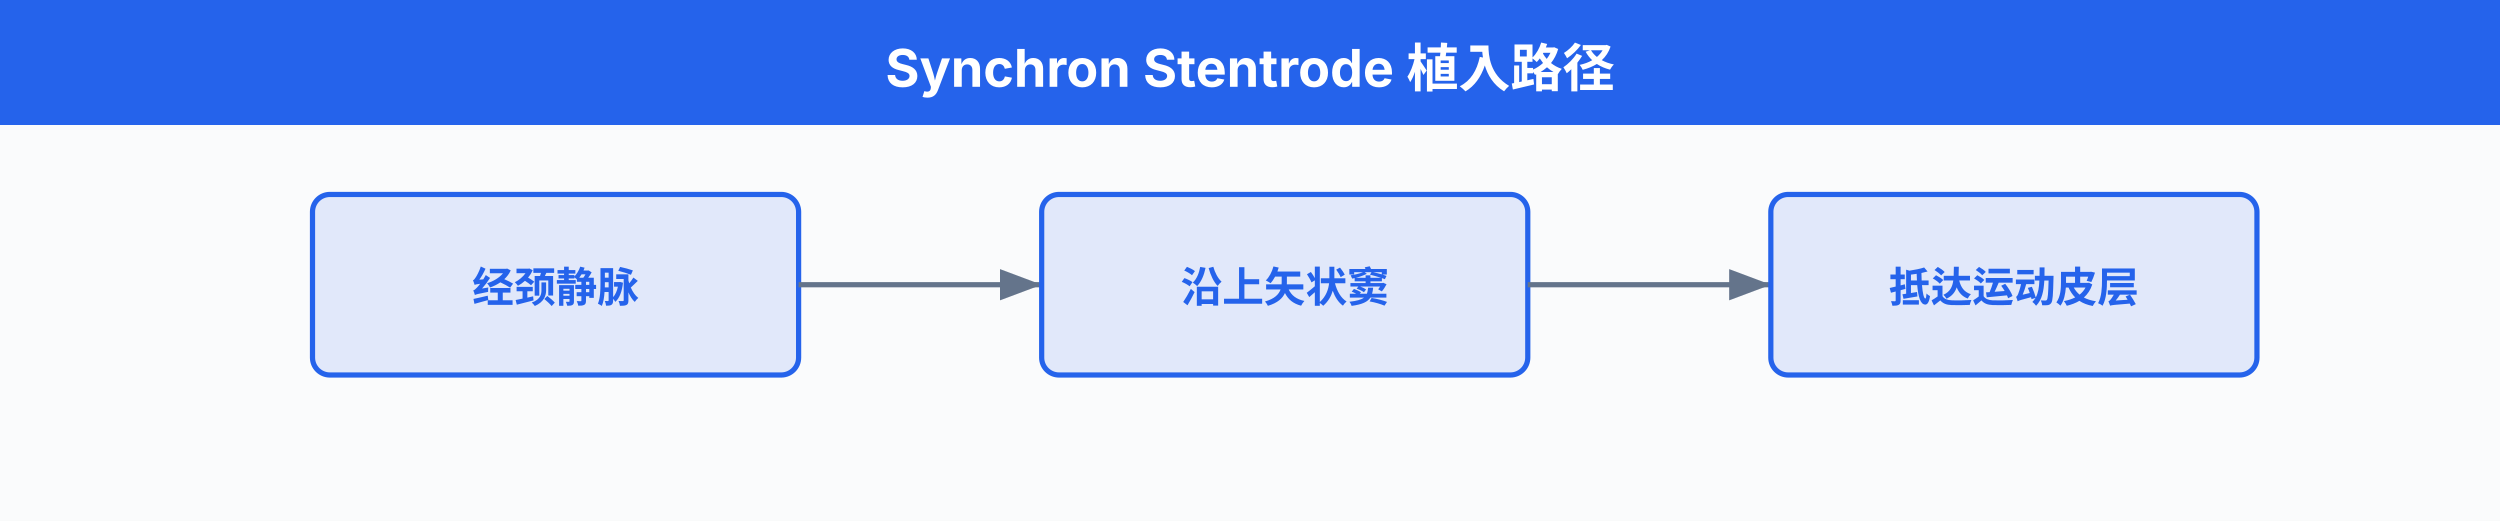
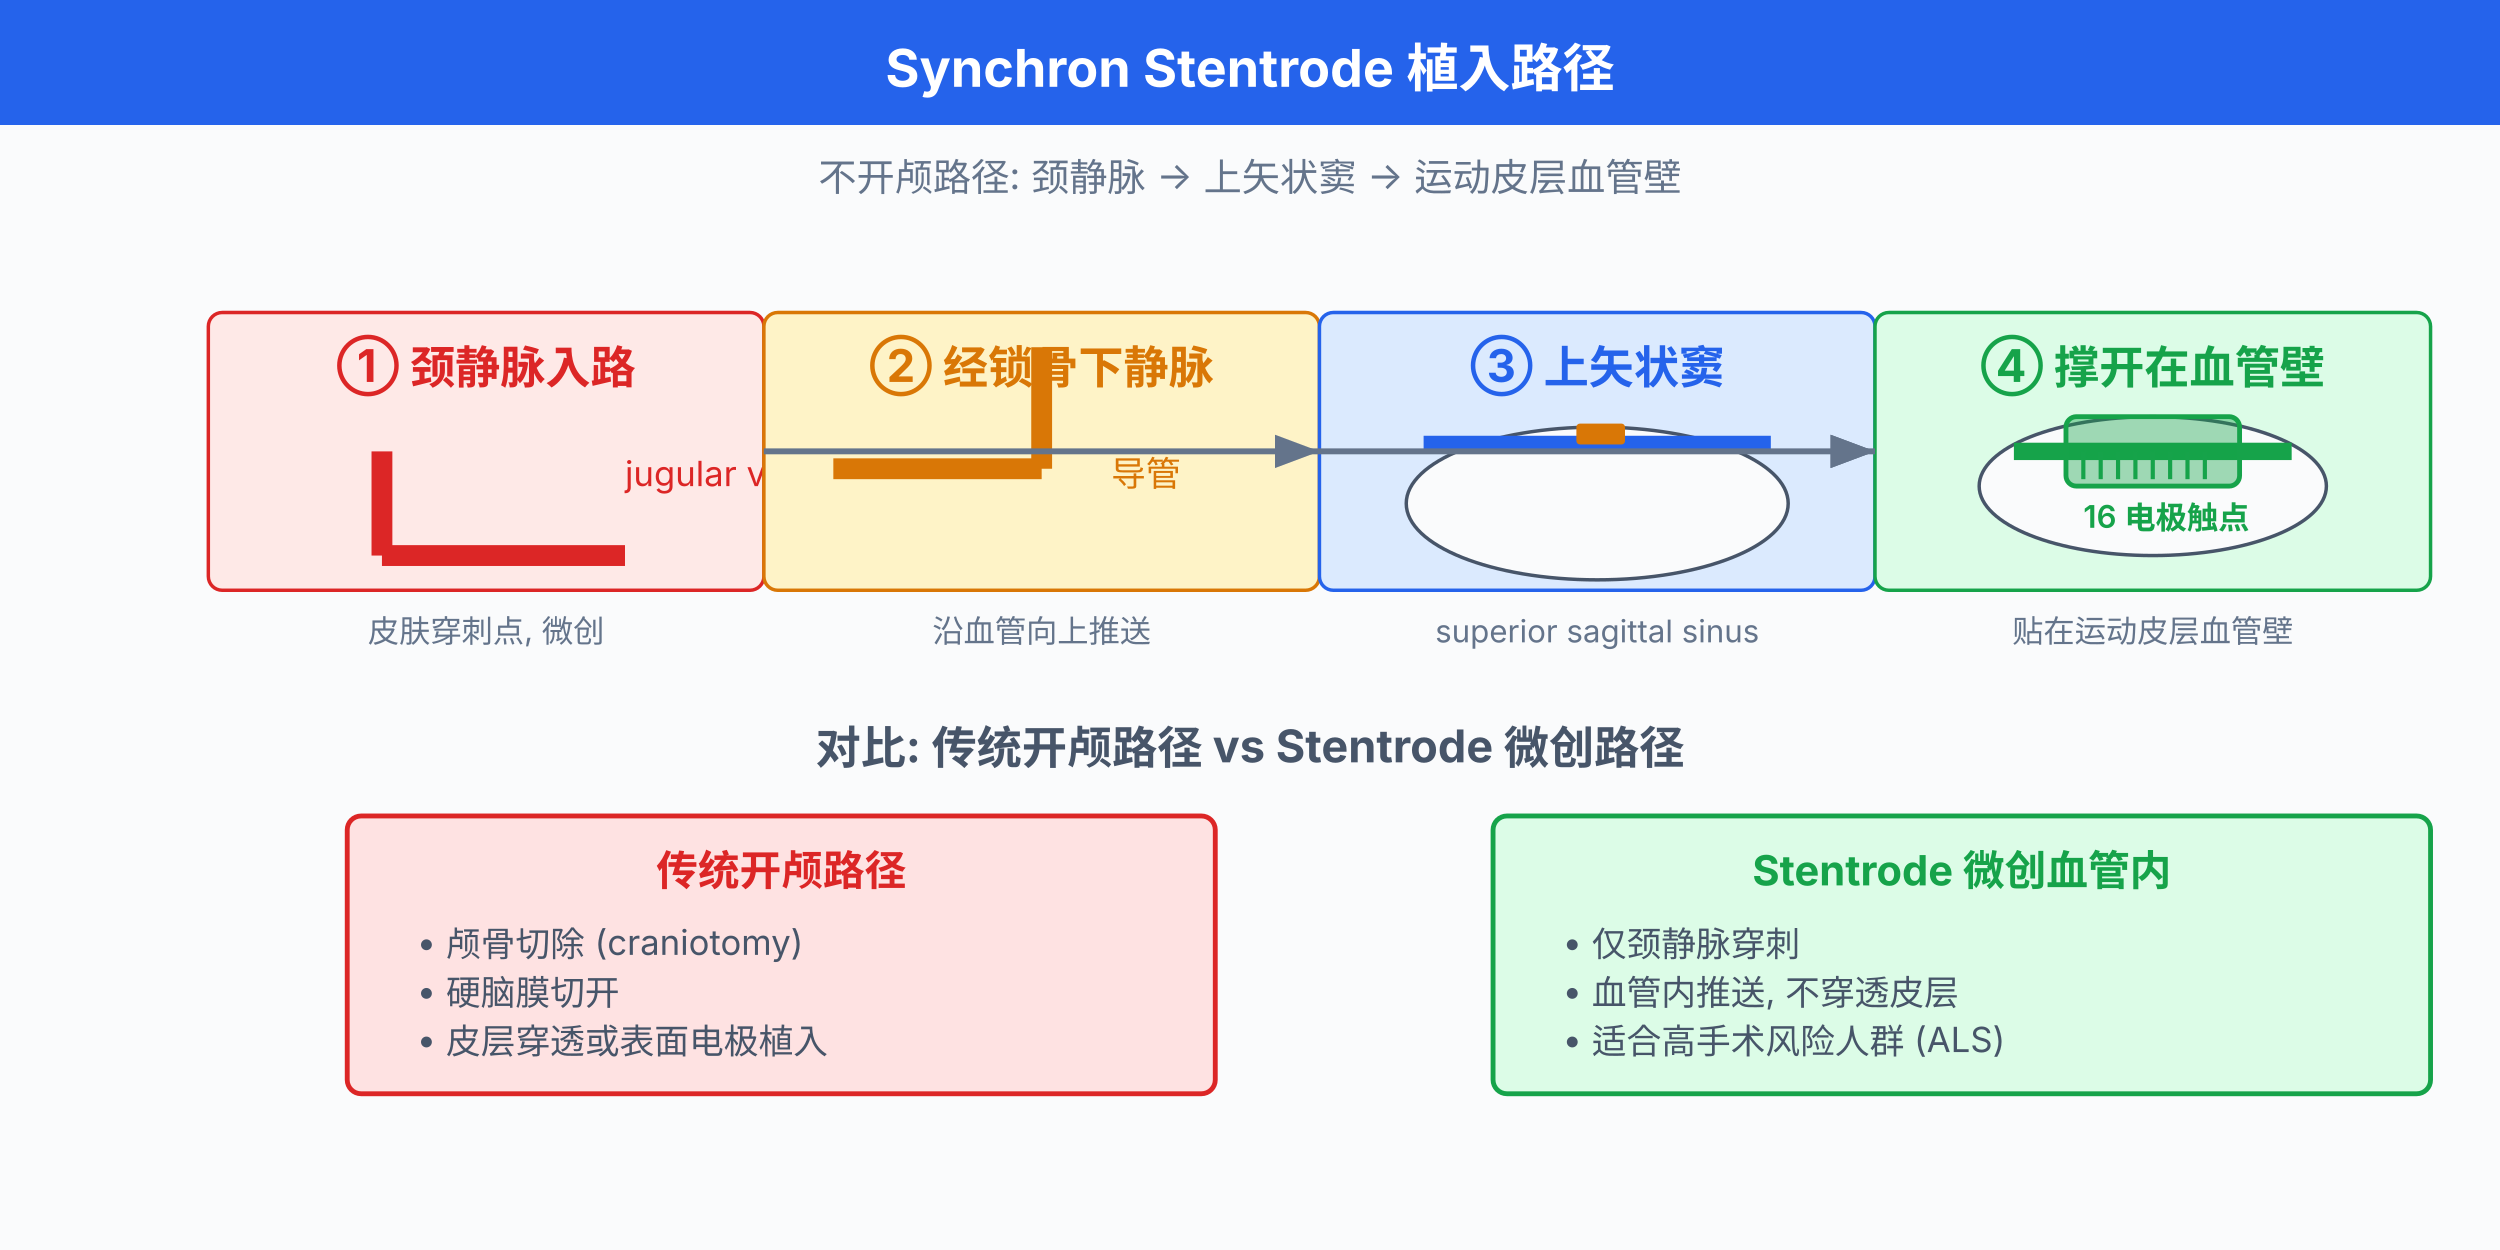
- <svg xmlns="http://www.w3.org/2000/svg" viewBox="0 0 720 150" width="720" height="150" font-family="system-ui, -apple-system, 'PingFang SC', 'Noto Sans SC', sans-serif">
+ <svg xmlns="http://www.w3.org/2000/svg" viewBox="0 0 720 360" width="720" height="360" font-family="system-ui, -apple-system, 'PingFang SC', 'Noto Sans SC', sans-serif">
  <style>
  text { font-family: system-ui, -apple-system, 'PingFang SC', 'Noto Sans SC', sans-serif; }
</style>
-   <rect width="720" height="150" fill="#fafbfc" />
+   <rect width="720" height="360" fill="#fafbfc" />
  <defs>
    <marker id="a-64748b" markerWidth="8" markerHeight="6" refX="8" refY="3" orient="auto">
      <path d="M0,0 L8,3 L0,6 Z" fill="#64748b" />
    </marker>
    <marker id="a-2563eb" markerWidth="8" markerHeight="6" refX="8" refY="3" orient="auto">
      <path d="M0,0 L8,3 L0,6 Z" fill="#2563eb" />
    </marker>
    <marker id="a-16a34a" markerWidth="8" markerHeight="6" refX="8" refY="3" orient="auto">
      <path d="M0,0 L8,3 L0,6 Z" fill="#16a34a" />
    </marker>
    <marker id="a-dc2626" markerWidth="8" markerHeight="6" refX="8" refY="3" orient="auto">
      <path d="M0,0 L8,3 L0,6 Z" fill="#dc2626" />
    </marker>
    <marker id="a-9333ea" markerWidth="8" markerHeight="6" refX="8" refY="3" orient="auto">
      <path d="M0,0 L8,3 L0,6 Z" fill="#9333ea" />
    </marker>
    <marker id="a-d97706" markerWidth="8" markerHeight="6" refX="8" refY="3" orient="auto">
      <path d="M0,0 L8,3 L0,6 Z" fill="#d97706" />
    </marker>
    <marker id="a-0891b2" markerWidth="8" markerHeight="6" refX="8" refY="3" orient="auto">
      <path d="M0,0 L8,3 L0,6 Z" fill="#0891b2" />
    </marker>
    <marker id="a-db2777" markerWidth="8" markerHeight="6" refX="8" refY="3" orient="auto">
      <path d="M0,0 L8,3 L0,6 Z" fill="#db2777" />
    </marker>
+     <marker id="a-dc" markerWidth="10" markerHeight="10" refX="8" refY="3" orient="auto">
+       <path d="M0,0 L8,3 L0,6 Z" fill="#dc2626" />
+     </marker>
  </defs>
-   <rect x="0" y="0" width="720" height="36" fill="#2563eb" rx="0" />
+   <rect x="0" y="0" width="720" height="36" fill="#2563eb" />
  <text x="360" y="25" text-anchor="middle" font-size="15" font-weight="700" fill="white">Synchron Stentrode 植入路径</text>
-   <rect x="90" y="56" width="140" height="52" rx="5" fill="#2563eb" fill-opacity="0.12" stroke="#2563eb" stroke-width="1.5" />
-   <text x="160.0" y="87.0" text-anchor="middle" font-size="12" font-weight="600" fill="#2563eb">经颈静脉</text>
-   <line x1="230" y1="82" x2="300" y2="82" stroke="#64748b" stroke-width="1.5" marker-end="url(#a-64748b)" />
-   <rect x="300" y="56" width="140" height="52" rx="5" fill="#2563eb" fill-opacity="0.12" stroke="#2563eb" stroke-width="1.5" />
-   <text x="370.0" y="87.0" text-anchor="middle" font-size="12" font-weight="600" fill="#2563eb">沿上矢状窦</text>
-   <line x1="440" y1="82" x2="510" y2="82" stroke="#64748b" stroke-width="1.5" marker-end="url(#a-64748b)" />
-   <rect x="510" y="56" width="140" height="52" rx="5" fill="#2563eb" fill-opacity="0.12" stroke="#2563eb" stroke-width="1.5" />
-   <text x="580.0" y="87.0" text-anchor="middle" font-size="12" font-weight="600" fill="#2563eb">抵达运动皮层</text>
+   <text x="360" y="55" text-anchor="middle" font-size="11" fill="#64748b">不开颅路径: 颈静脉 → 上矢状窦 → 运动皮层血管壁</text>
+   <g transform="translate(60,90)">
+     <rect x="0" y="0" width="160" height="80" fill="#fee9e7" stroke="#dc2626" rx="4" />
+     <text x="80" y="20" text-anchor="middle" font-size="13" font-weight="700" fill="#dc2626">① 颈静脉入路</text>
+     <line x1="50" y1="40" x2="50" y2="70" stroke="#dc2626" stroke-width="6" />
+     <line x1="50" y1="70" x2="120" y2="70" stroke="#dc2626" stroke-width="6" />
+     <text x="120" y="50" font-size="10" fill="#dc2626">jugular vein</text>
+     <text x="80" y="95" text-anchor="middle" font-size="9" fill="#64748b">皮肤穿刺点, 微创</text>
+   </g>
+   <g transform="translate(220,90)">
+     <rect x="0" y="0" width="160" height="80" fill="#fef3c7" stroke="#d97706" rx="4" />
+     <text x="80" y="20" text-anchor="middle" font-size="13" font-weight="700" fill="#d97706">② 经锁骨下静脉</text>
+     <line x1="20" y1="45" x2="80" y2="45" stroke="#d97706" stroke-width="6" />
+     <line x1="80" y1="45" x2="80" y2="10" stroke="#d97706" stroke-width="6" />
+     <text x="100" y="50" font-size="10" fill="#d97706">导管</text>
+     <text x="80" y="95" text-anchor="middle" font-size="9" fill="#64748b">沿血管向上推送</text>
+   </g>
+   <g transform="translate(380,90)">
+     <rect x="0" y="0" width="160" height="80" fill="#dbeafe" stroke="#2563eb" rx="4" />
+     <text x="80" y="20" text-anchor="middle" font-size="13" font-weight="700" fill="#2563eb">③ 上矢状窦</text>
+     <ellipse cx="80" cy="55" rx="55" ry="22" fill="#fafbfc" stroke="#475569" />
+     <line x1="30" y1="38" x2="130" y2="38" stroke="#2563eb" stroke-width="5" />
+     <rect x="74" y="32" width="14" height="6" rx="1" fill="#d97706" />
+     <text x="80" y="95" text-anchor="middle" font-size="9" fill="#64748b">superior sagittal sinus</text>
+   </g>
+   <g transform="translate(540,90)">
+     <rect x="0" y="0" width="160" height="80" fill="#dcfce7" stroke="#16a34a" rx="4" />
+     <text x="80" y="20" text-anchor="middle" font-size="13" font-weight="700" fill="#16a34a">④ 撑开在血管壁</text>
+     <ellipse cx="80" cy="50" rx="50" ry="20" fill="#fafbfc" stroke="#475569" />
+     <line x1="40" y1="40" x2="120" y2="40" stroke="#16a34a" stroke-width="5" />
+     <rect x="55" y="30" width="50" height="20" rx="3" fill="#16a34a" fill-opacity="0.4" stroke="#16a34a" stroke-width="1.4" />
+     <line x1="60" y1="40" x2="60" y2="48" stroke="#16a34a" stroke-width="1.2" />
+     <line x1="65" y1="40" x2="65" y2="48" stroke="#16a34a" stroke-width="1.2" />
+     <line x1="70" y1="40" x2="70" y2="48" stroke="#16a34a" stroke-width="1.2" />
+     <line x1="75" y1="40" x2="75" y2="48" stroke="#16a34a" stroke-width="1.2" />
+     <line x1="80" y1="40" x2="80" y2="48" stroke="#16a34a" stroke-width="1.2" />
+     <line x1="85" y1="40" x2="85" y2="48" stroke="#16a34a" stroke-width="1.2" />
+     <line x1="90" y1="40" x2="90" y2="48" stroke="#16a34a" stroke-width="1.2" />
+     <line x1="95" y1="40" x2="95" y2="48" stroke="#16a34a" stroke-width="1.2" />
+     <text x="60" y="62" font-size="9" font-weight="600" fill="#16a34a">16 电极触点</text>
+     <text x="80" y="95" text-anchor="middle" font-size="9" fill="#64748b">贴在运动皮层血管壁</text>
+   </g>
+   <line x1="220" y1="130" x2="380" y2="130" stroke="#64748b" stroke-width="1.6" marker-end="url(#a-64748b)" />
+   <line x1="380" y1="130" x2="540" y2="130" stroke="#64748b" stroke-width="1.6" marker-end="url(#a-64748b)" />
+   <line x1="220" y1="130" x2="540" y2="130" stroke="#64748b" stroke-width="1.6" marker-end="url(#a-64748b)" />
+   <g transform="translate(60,220)">
+     <text x="300" y="0" text-anchor="middle" font-size="13" font-weight="700" fill="#475569">对比: 传统开颅路径 vs Stentrode 微创路径</text>
+     <g transform="translate(40,15)">
+       <rect x="0" y="0" width="250" height="80" rx="4" fill="#fee2e2" stroke="#dc2626" stroke-width="1.4" />
+       <text x="125" y="20" text-anchor="middle" font-size="12" font-weight="700" fill="#dc2626">传统开颅路径</text>
+       <text x="20" y="40" font-size="10" fill="#475569">• 颅骨切除 (craniotomy)</text>
+       <text x="20" y="54" font-size="10" fill="#475569">• 硬脑膜切开</text>
+       <text x="20" y="68" font-size="10" fill="#475569">• 皮层穿透或表面电极植入</text>
+     </g>
+     <g transform="translate(370,15)">
+       <rect x="0" y="0" width="270" height="80" rx="4" fill="#dcfce7" stroke="#16a34a" stroke-width="1.4" />
+       <text x="135" y="20" text-anchor="middle" font-size="12" font-weight="700" fill="#16a34a">Stentrode 微创血管内</text>
+       <text x="20" y="40" font-size="10" fill="#475569">• 仅颈静脉穿刺</text>
+       <text x="20" y="54" font-size="10" fill="#475569">• 血管内推送, 不穿透皮层</text>
+       <text x="20" y="68" font-size="10" fill="#475569">• 适合高手术风险人群 (ALS)</text>
+     </g>
+   </g>
</svg>
